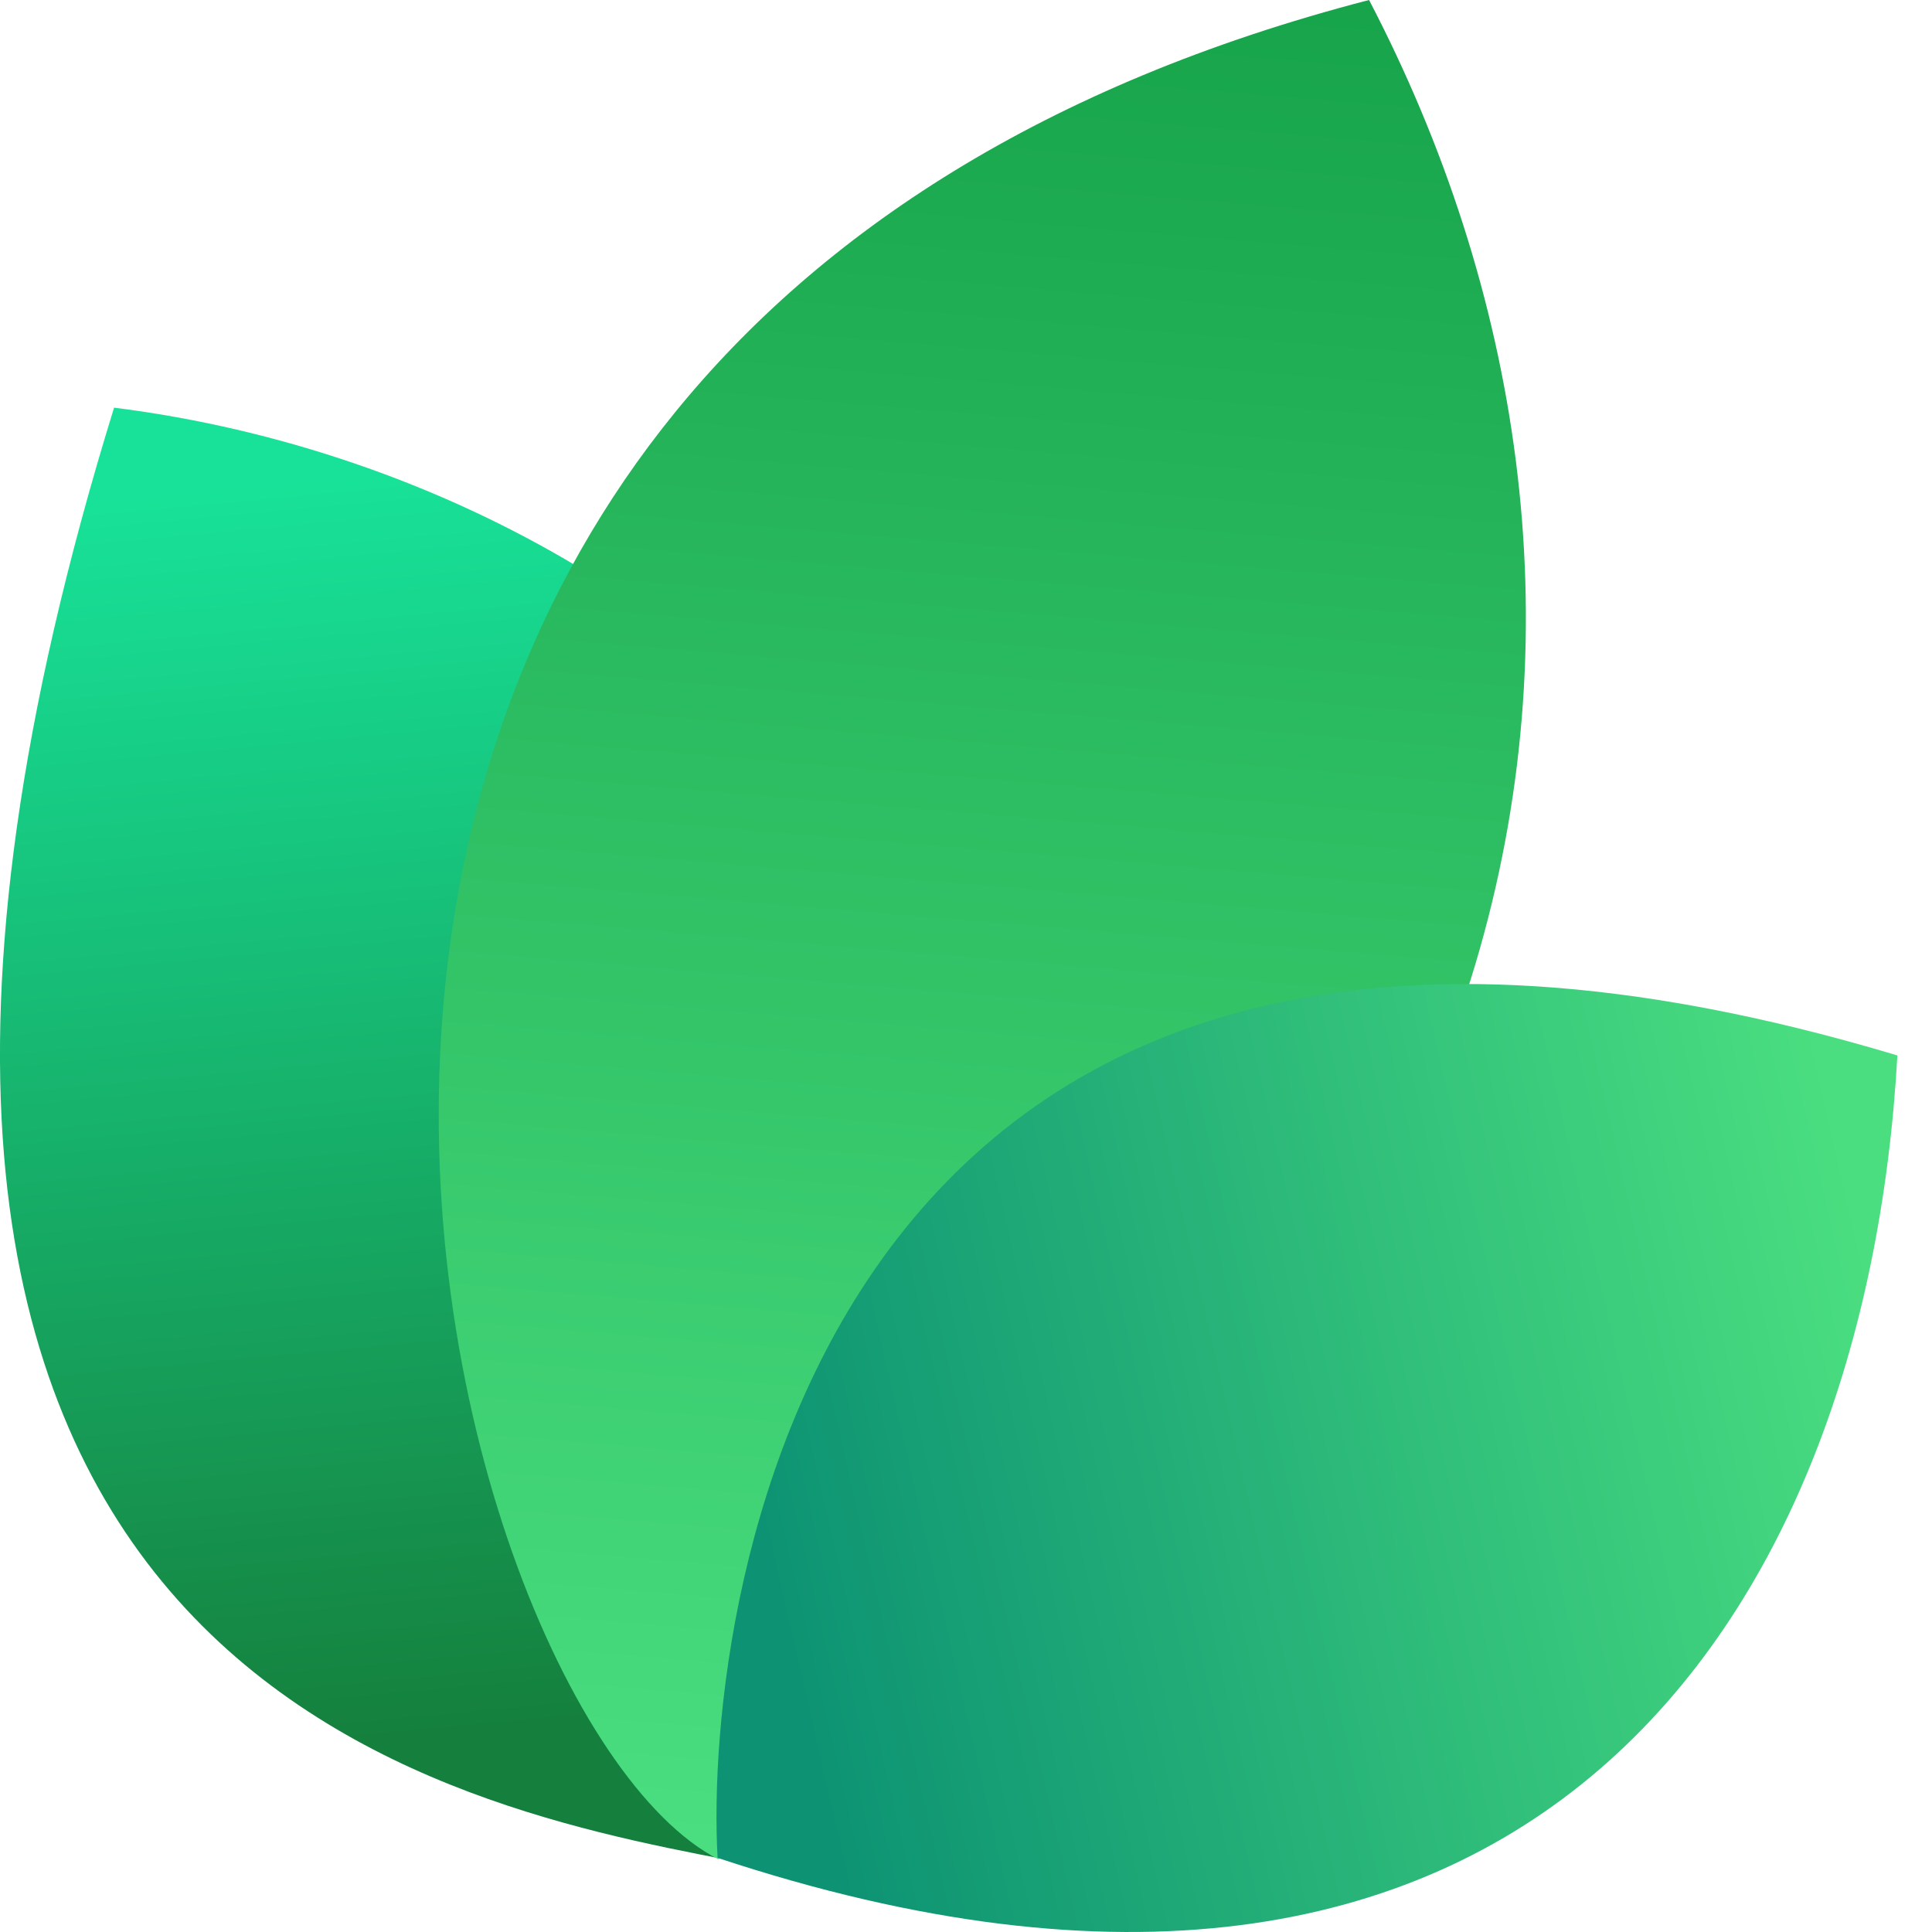
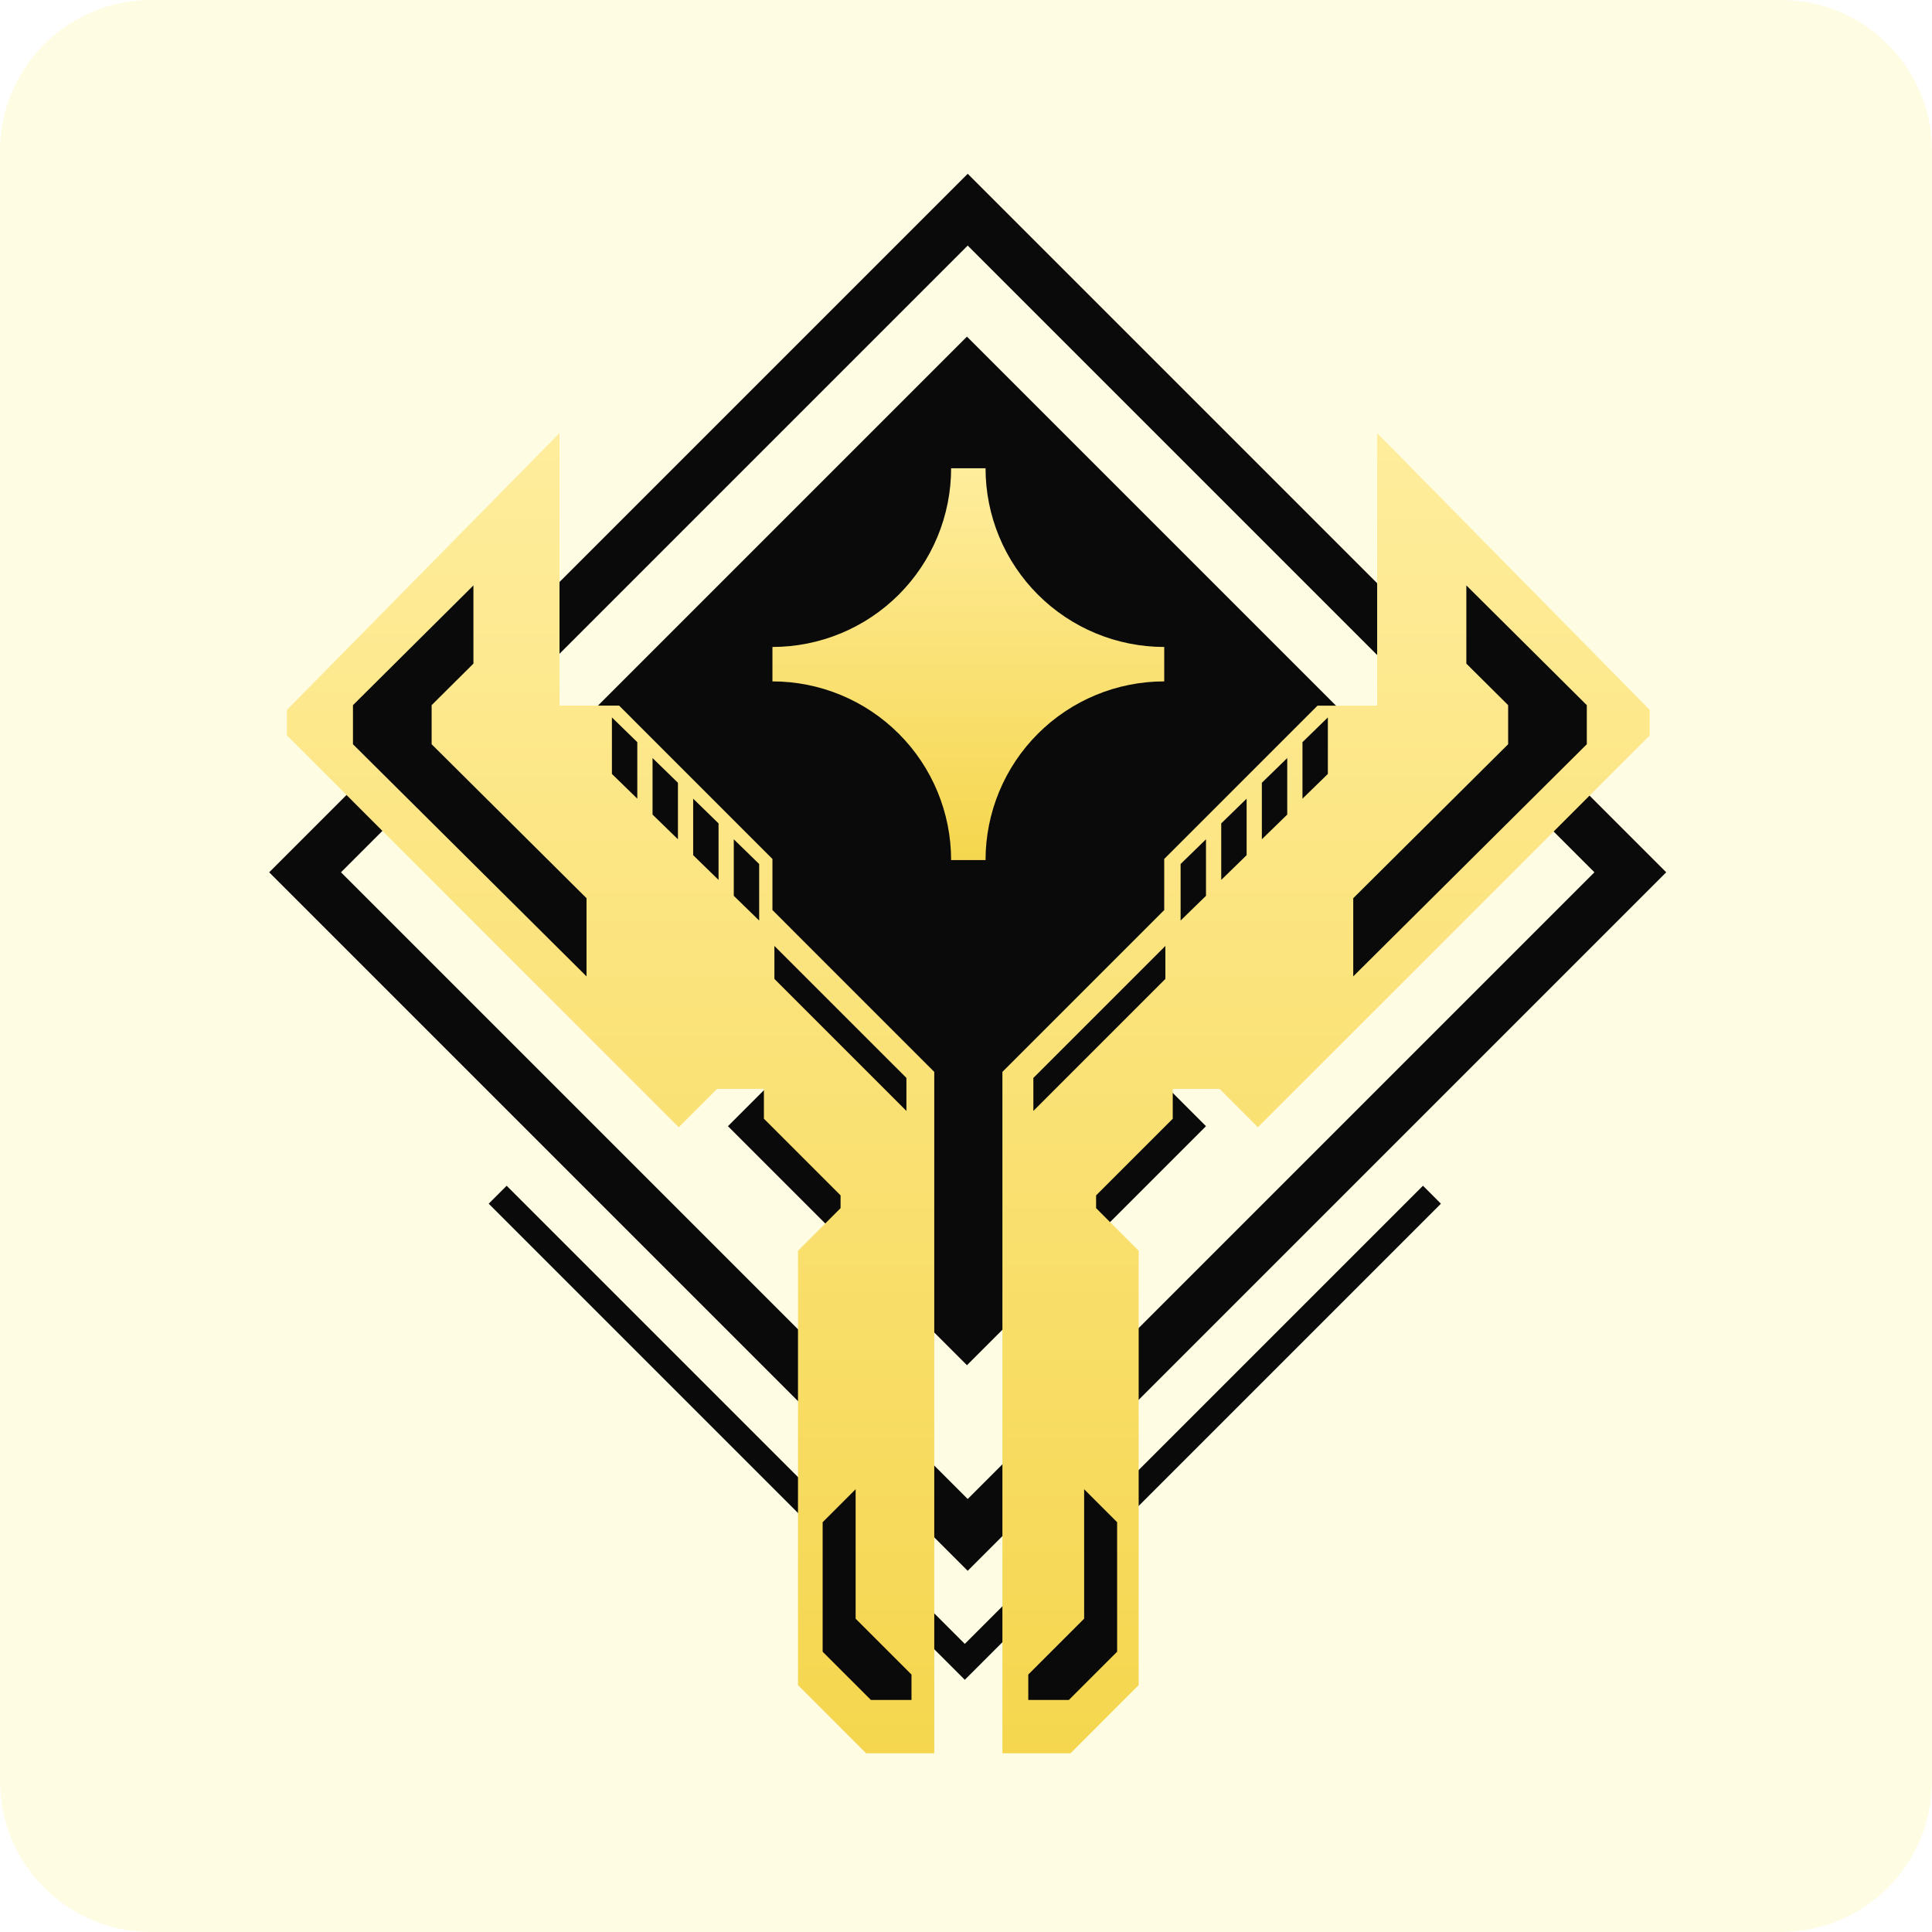
- <svg xmlns="http://www.w3.org/2000/svg" width="24" height="24" viewBox="0 0 24 24" fill="none">
-   <path d="M9.061 23.108C5.268 22.377 -3.391 20.627 1.417 5.064C9.634 6.099 16.973 14.064 9.061 23.108Z" fill="url(#paint0_linear_17557_2021)" />
-   <path d="M8.919 23.094C5.276 21.222 0.784 4.209 17.007 0C20.757 7.193 19.621 16.545 8.919 23.094Z" fill="url(#paint1_linear_17557_2021)" />
-   <path d="M8.914 23.079C8.735 19.882 10.159 9.085 23.57 13.111C23.181 20.123 18.984 26.418 8.914 23.079Z" fill="url(#paint2_linear_17557_2021)" />
+ <svg xmlns="http://www.w3.org/2000/svg" width="128" height="128" viewBox="0 0 128 128" fill="none">
+   <rect width="128" height="128" rx="10" fill="#FFFCE4" />
+   <rect x="48.227" y="74.612" width="22.396" height="22.396" transform="rotate(-45 48.2273 74.6119)" fill="#0A0A0A" />
+   <rect x="36.168" y="50.197" width="39.45" height="39.45" transform="rotate(-45 36.168 50.1973)" fill="#0A0A0A" />
+   <rect x="20.213" y="57.792" width="62.084" height="62.084" transform="rotate(-45 20.2129 57.7919)" stroke="#0A0A0A" stroke-width="3.364" />
+   <path d="M32.972 79.153L63.921 110.102L94.87 79.153" stroke="#0A0A0A" stroke-width="1.682" />
+   <path d="M37.069 28.693L19.012 47.033V48.725L44.969 74.683L47.508 72.143H50.611V74.118L55.69 79.197V80.043L52.869 82.865V111.643L57.383 116.158H61.897V71.015L51.176 60.293V56.908L41.019 46.75H37.069V28.693Z" fill="url(#paint0_linear_101_2)" />
+   <path d="M91.24 28.693L109.298 47.033V48.725L83.34 74.683L80.801 72.143H77.698V74.118L72.619 79.197V80.043L75.44 82.865V111.643L70.926 116.158H66.412V71.015L77.133 60.293V56.908L87.29 46.751H91.24V28.693Z" fill="url(#paint1_linear_101_2)" />
+   <path d="M77.133 45.144V42.863C73.994 42.863 70.983 41.615 68.763 39.395C66.542 37.175 65.295 34.164 65.295 31.025H63.014C63.014 32.579 62.708 34.118 62.113 35.555C61.518 36.991 60.646 38.296 59.547 39.395C58.447 40.495 57.142 41.367 55.706 41.961C54.27 42.556 52.731 42.863 51.176 42.863V45.144C52.731 45.144 54.27 45.45 55.706 46.045C57.142 46.64 58.447 47.512 59.547 48.611C60.646 49.71 61.518 51.015 62.113 52.452C62.708 53.888 63.014 55.427 63.014 56.982H65.295C65.295 53.842 66.542 50.831 68.763 48.611C70.983 46.391 73.994 45.144 77.133 45.144Z" fill="url(#paint2_linear_101_2)" />
+   <path d="M105.13 46.718L97.638 39.271L97.149 38.785V43.966L99.918 46.718V49.308L89.656 59.508V64.688L105.13 49.308V46.718Z" fill="#0A0A0A" />
+   <path d="M77.209 62.67L68.463 71.416V73.603L77.209 64.856V62.67Z" fill="#0A0A0A" />
+   <path d="M74.013 109.43V103.879V100.851L71.827 98.665V107.243L68.126 110.943V112.625H70.817L74.013 109.43Z" fill="#0A0A0A" />
+   <path d="M78.218 60.988V57.477V57.243L79.9 55.605V59.35L78.218 60.988Z" fill="#0A0A0A" />
+   <path d="M83.601 55.605V52.095V51.861L85.283 50.223V53.967L83.601 55.605Z" fill="#0A0A0A" />
+   <path d="M80.91 58.297V54.786V54.552L82.592 52.914V56.658L80.91 58.297Z" fill="#0A0A0A" />
+   <path d="M86.292 52.914V49.404V49.17L87.974 47.532V51.276L86.292 52.914Z" fill="#0A0A0A" />
+   <path d="M23.385 46.718L30.878 39.271L31.366 38.785V43.966L28.597 46.718V49.308L38.859 59.508V64.688L23.385 49.308V46.718Z" fill="#0A0A0A" />
+   <path d="M51.306 62.67L60.053 71.416V73.603L51.306 64.856V62.67Z" fill="#0A0A0A" />
+   <path d="M54.502 109.43V103.879V100.851L56.688 98.665V107.243L60.389 110.943V112.625H57.698L54.502 109.43Z" fill="#0A0A0A" />
+   <path d="M50.297 60.988V57.477V57.243L48.615 55.605V59.35L50.297 60.988Z" fill="#0A0A0A" />
+   <path d="M44.915 55.605V52.095V51.861L43.233 50.223V53.967L44.915 55.605Z" fill="#0A0A0A" />
+   <path d="M47.606 58.297V54.786V54.552L45.924 52.914V56.658L47.606 58.297Z" fill="#0A0A0A" />
+   <path d="M42.223 52.914V49.404V49.17L40.541 47.532V51.276L42.223 52.914Z" fill="#0A0A0A" />
  <defs>
-     <linearGradient id="paint0_linear_17557_2021" x1="3.776" y1="5.916" x2="5.232" y2="21.559" gradientUnits="userSpaceOnUse">
-       <stop stop-color="#18E299" />
-       <stop offset="1" stop-color="#15803D" />
+     <linearGradient id="paint0_linear_101_2" x1="40.454" y1="28.693" x2="40.454" y2="116.158" gradientUnits="userSpaceOnUse">
+       <stop stop-color="#FFED9D" />
+       <stop offset="1" stop-color="#F5D64E" />
    </linearGradient>
-     <linearGradient id="paint1_linear_17557_2021" x1="12.171" y1="-0.718" x2="10.19" y2="22.983" gradientUnits="userSpaceOnUse">
-       <stop stop-color="#16A34A" />
-       <stop offset="1" stop-color="#4ADE80" />
+     <linearGradient id="paint1_linear_101_2" x1="87.855" y1="28.693" x2="87.855" y2="116.158" gradientUnits="userSpaceOnUse">
+       <stop stop-color="#FFED9D" />
+       <stop offset="1" stop-color="#F5D64E" />
    </linearGradient>
-     <linearGradient id="paint2_linear_17557_2021" x1="23.133" y1="15.353" x2="9.338" y2="18.52" gradientUnits="userSpaceOnUse">
-       <stop stop-color="#4ADE80" />
-       <stop offset="1" stop-color="#0D9373" />
+     <linearGradient id="paint2_linear_101_2" x1="64.155" y1="31.025" x2="64.155" y2="56.982" gradientUnits="userSpaceOnUse">
+       <stop stop-color="#FFED9D" />
+       <stop offset="1" stop-color="#F5D64E" />
    </linearGradient>
  </defs>
</svg>
